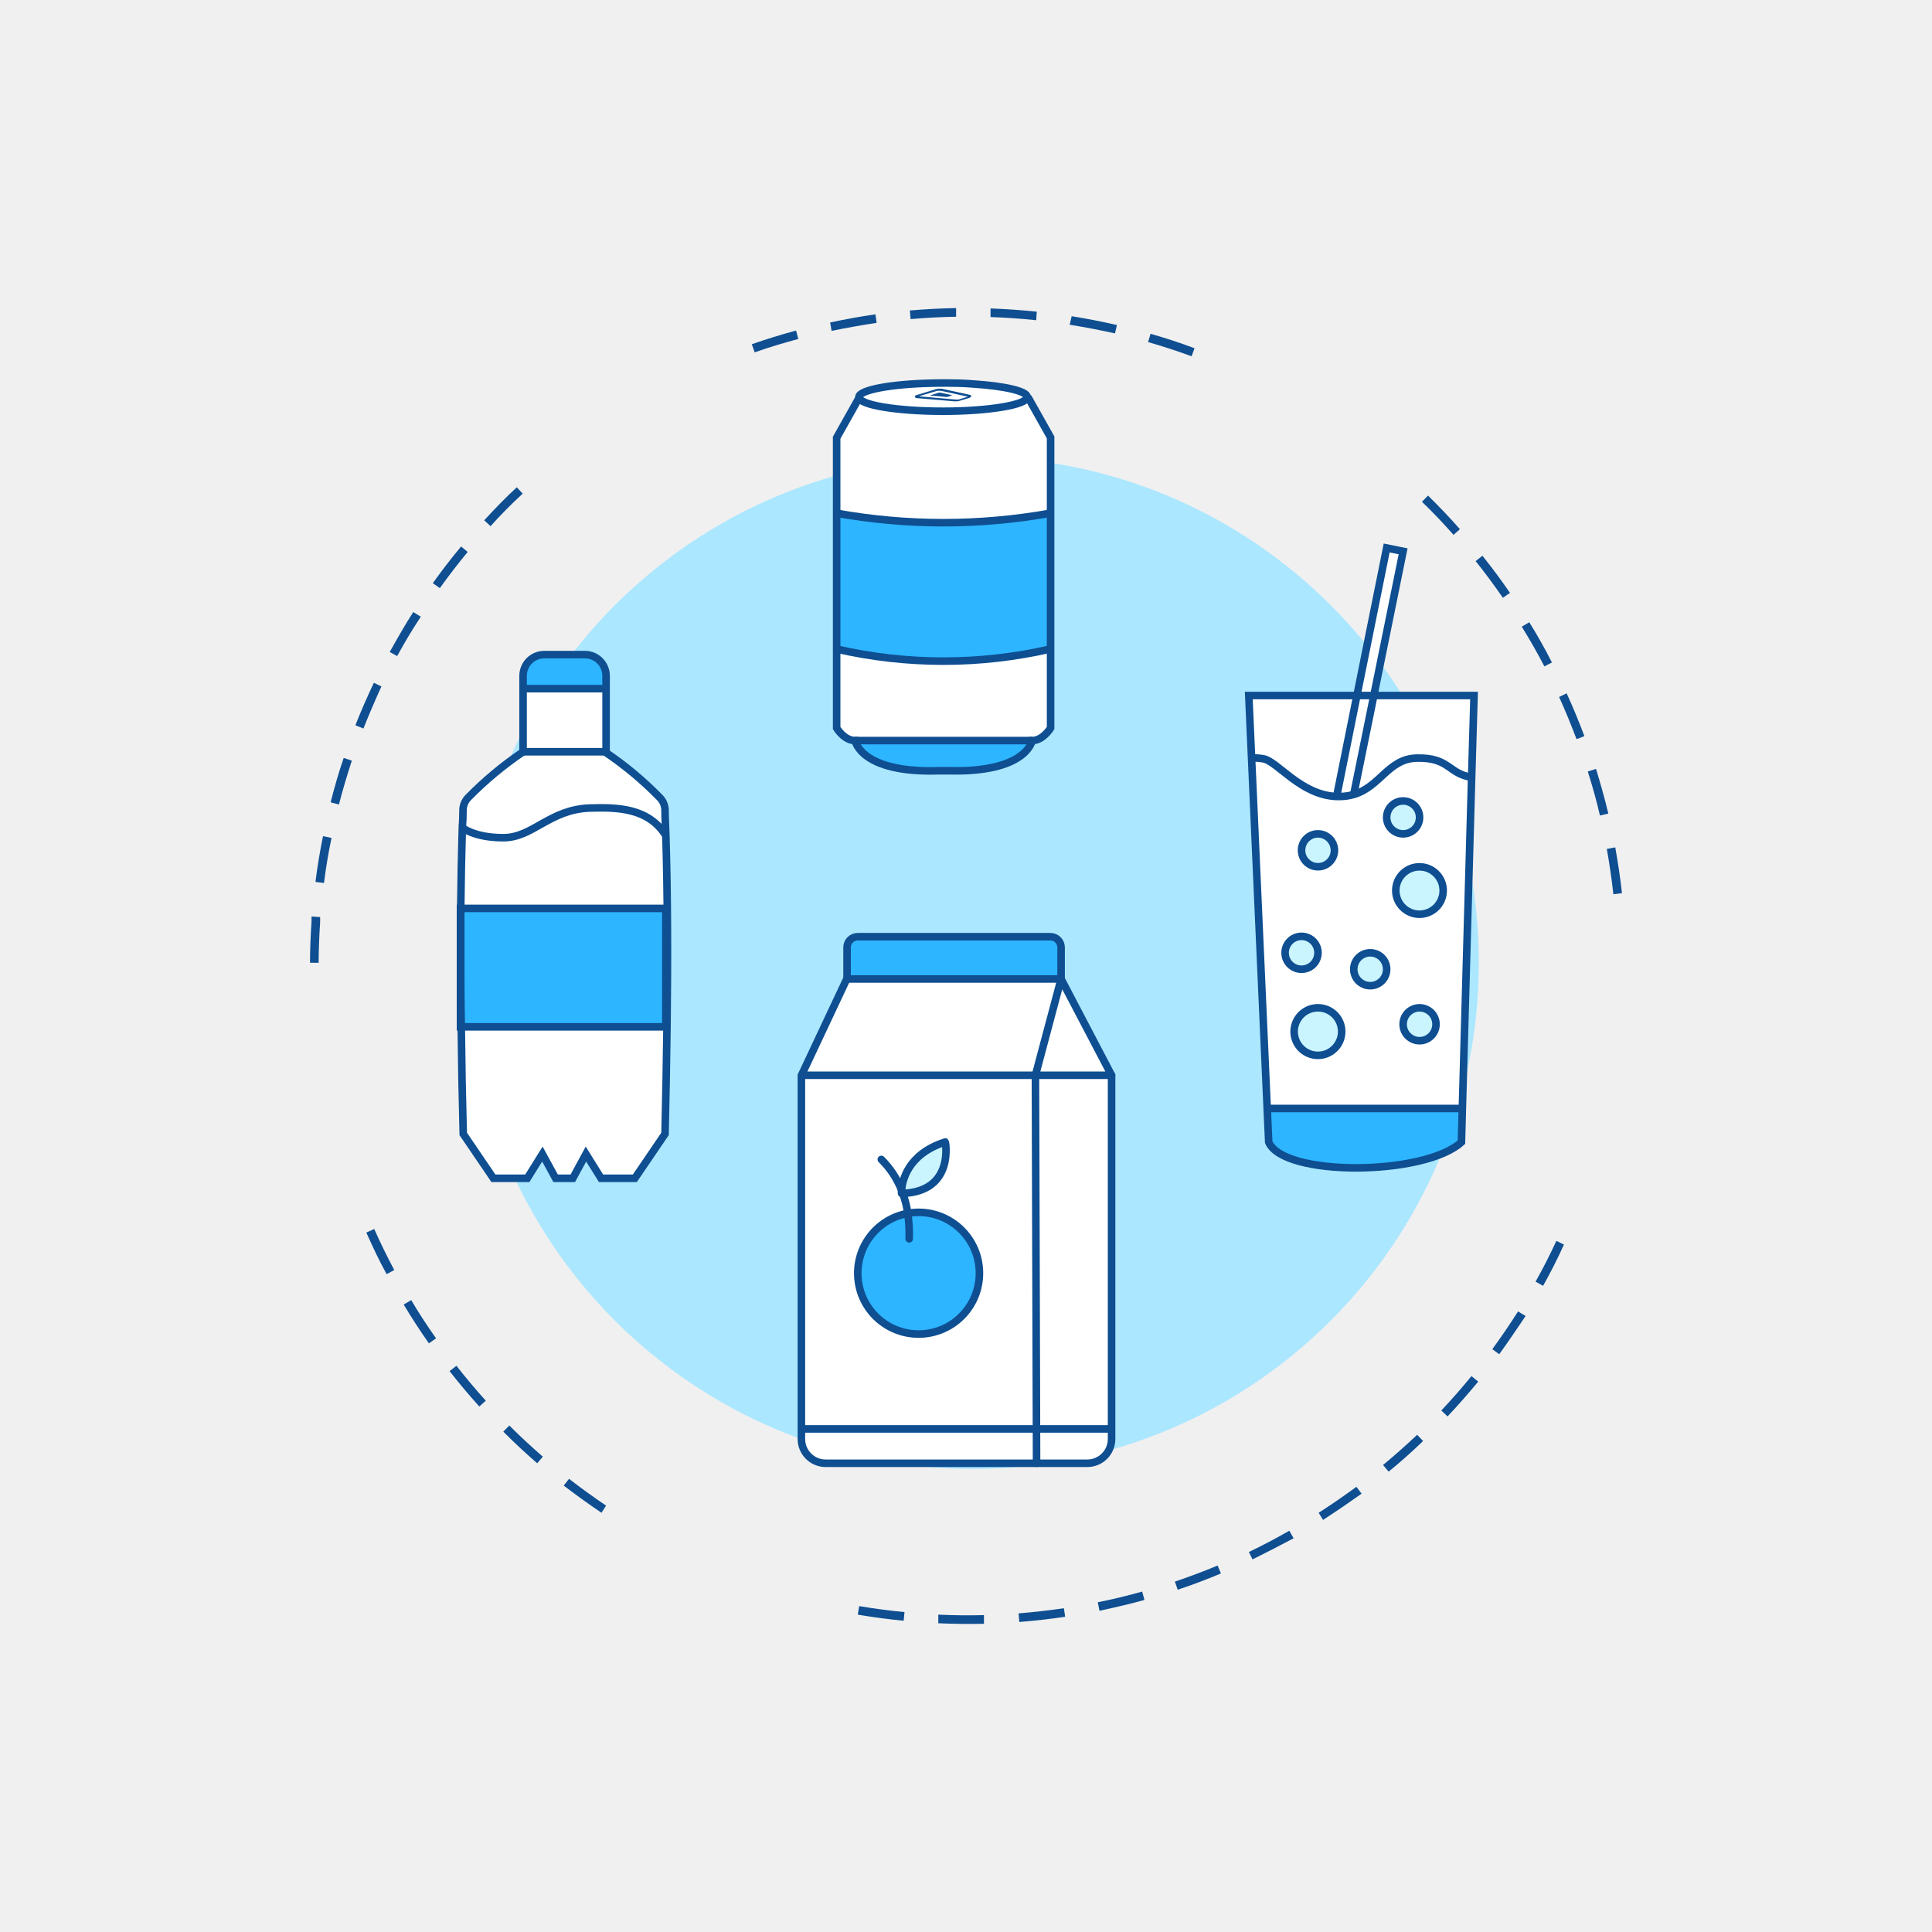
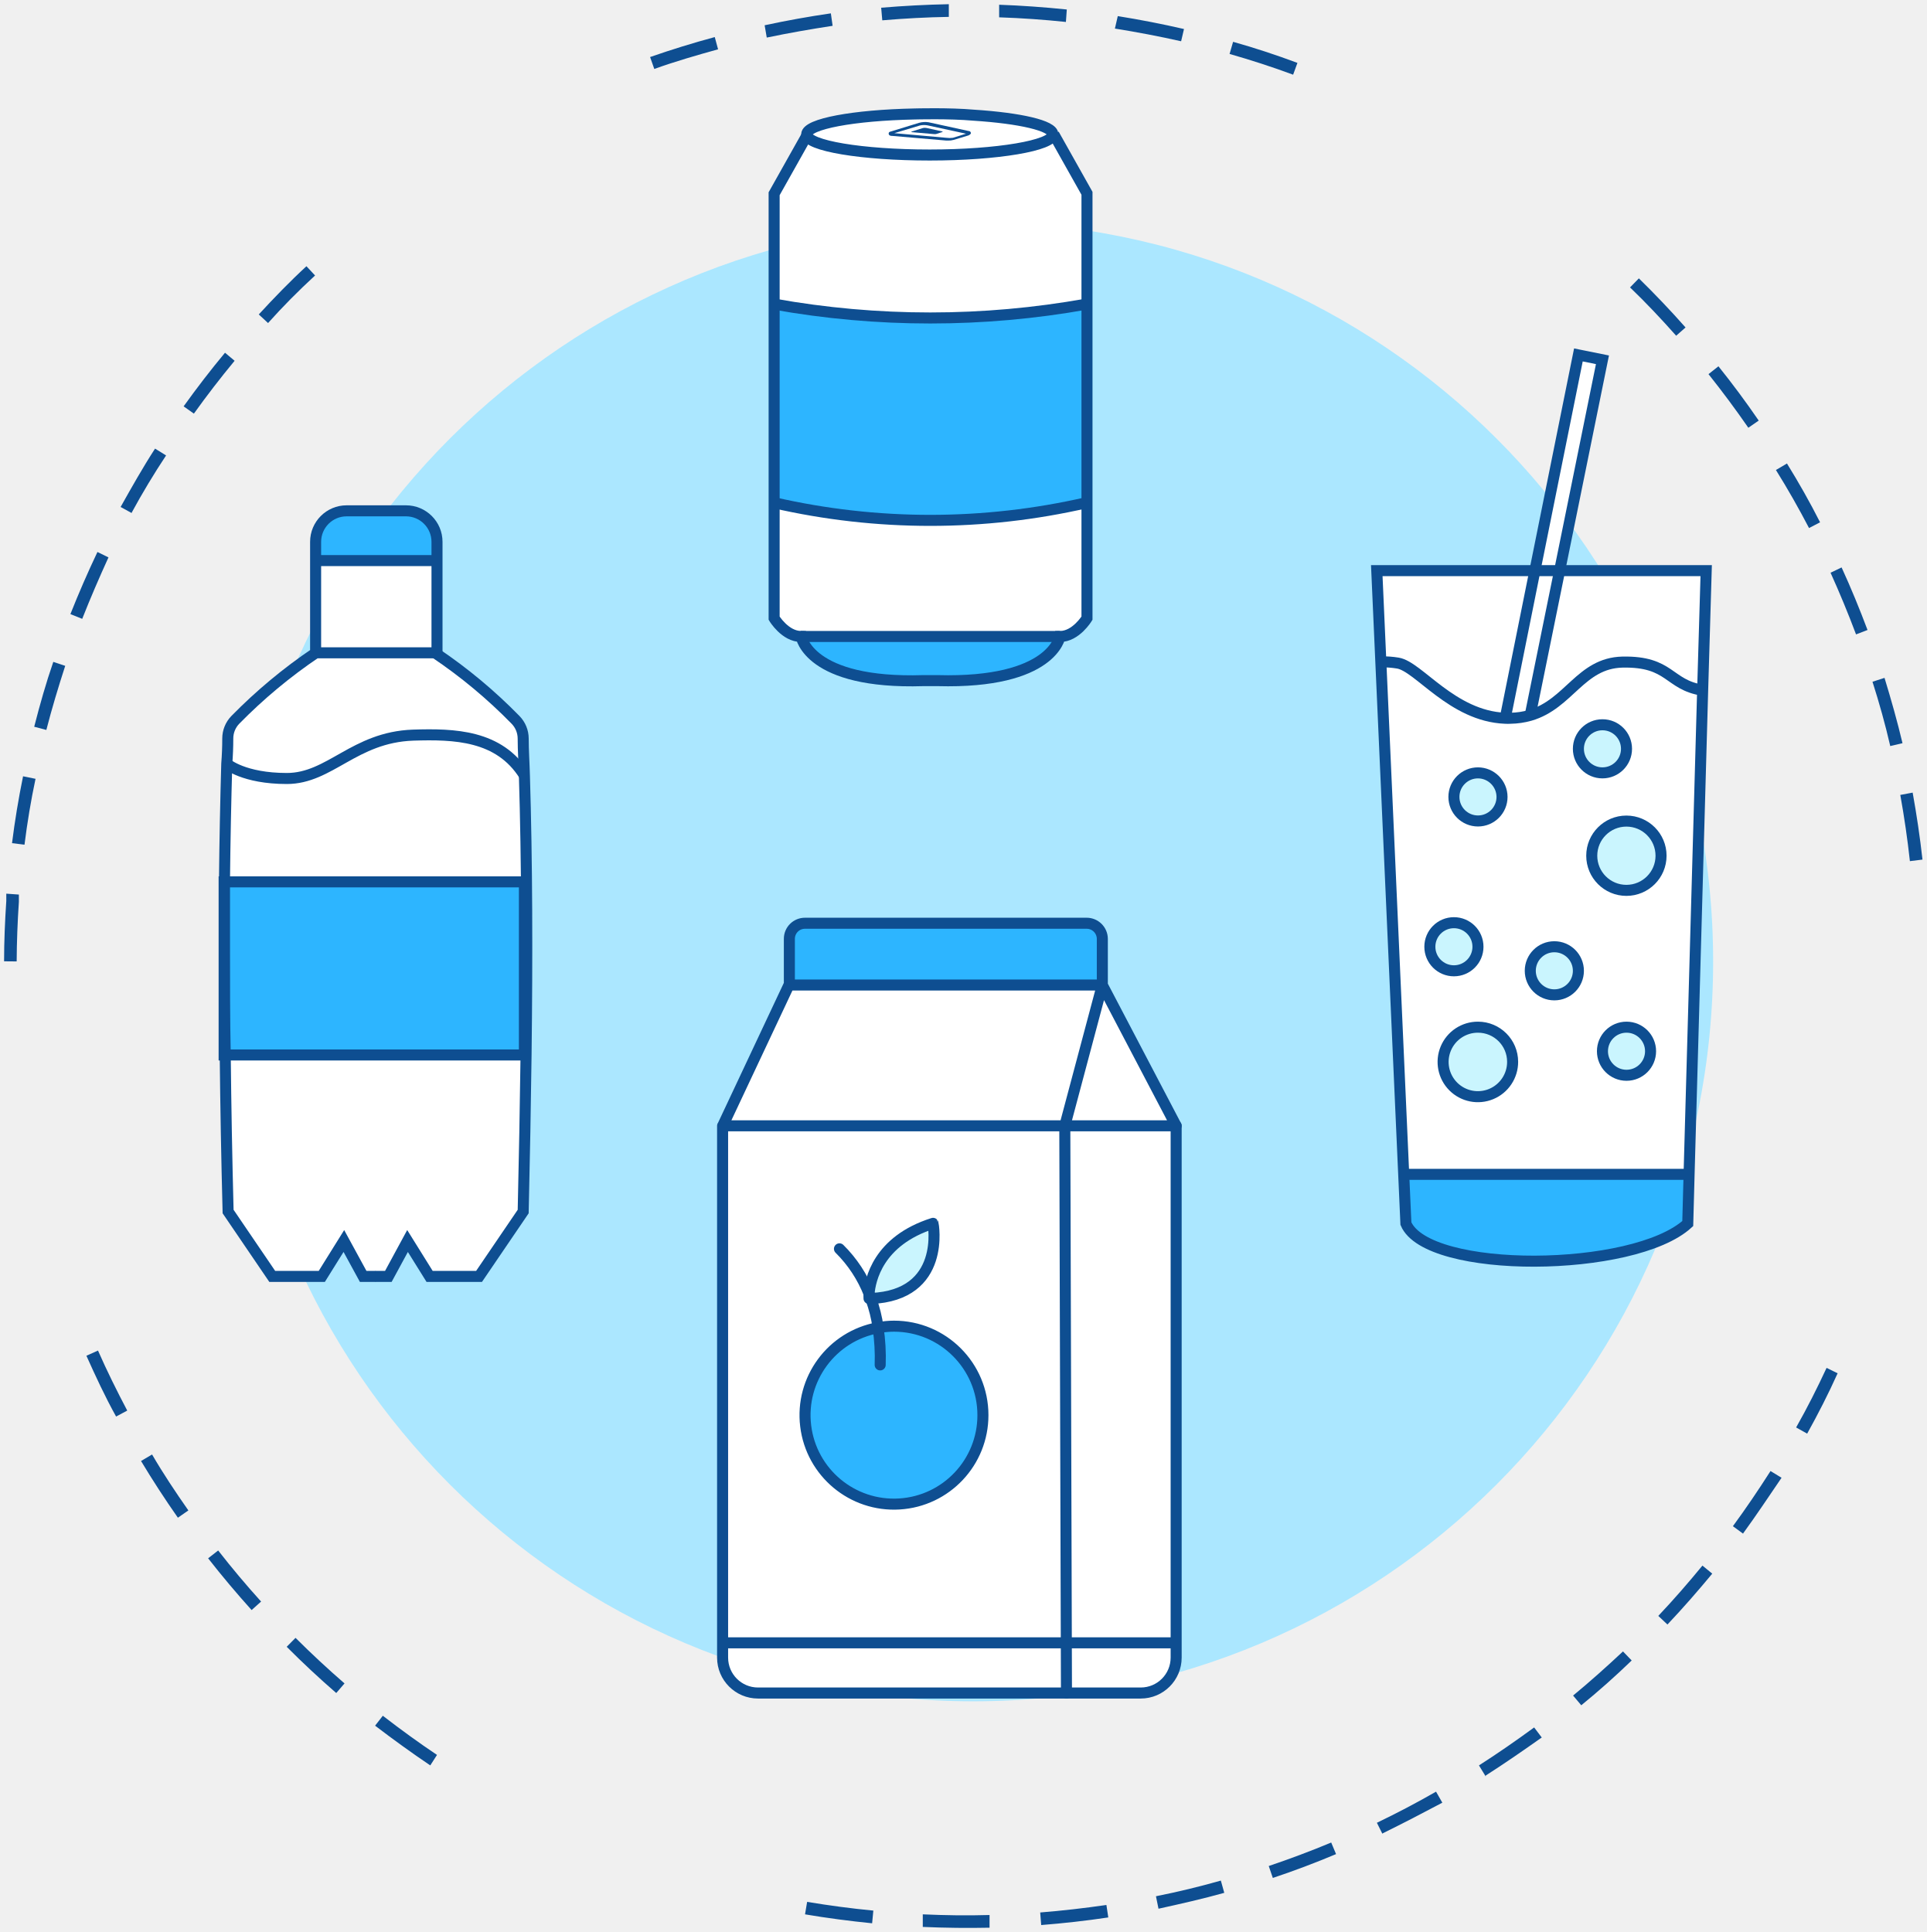
- <svg xmlns="http://www.w3.org/2000/svg" id="Layer_1" data-name="Layer 1" viewBox="0 0 256 256">
+ <svg xmlns="http://www.w3.org/2000/svg" id="Layer_1" data-name="Layer 1" viewBox="40.71 40.44 174.59 175.11">
  <defs>
-     <style>.cls-1{fill:#0e4e91;}.cls-2{fill:#abe7ff;}.cls-3{fill:#fff;}.cls-4,.cls-8{fill:#2db5ff;}.cls-5,.cls-7{fill:none;}.cls-5,.cls-7,.cls-8{stroke:#0e4e91;}.cls-5,.cls-8{stroke-miterlimit:10;}.cls-6{fill:#caf5fe;}.cls-7{stroke-linecap:round;stroke-linejoin:round;}</style>
+     <style>.cls-1{fill:#0e4e91}.cls-3{fill:#fff}.cls-4{fill:#2db5ff}.cls-5,.cls-7{fill:none;stroke:#0e4e91}.cls-5{stroke-miterlimit:10}.cls-6{fill:#caf5fe}.cls-7{stroke-linecap:round;stroke-linejoin:round}</style>
  </defs>
-   <path class="cls-1" d="M124.33,215.09l0-1.14c2,.09,4.05.12,6.05.06l0,1.15C128.44,215.2,126.37,215.18,124.33,215.09Zm-4.59-.33c-2-.2-4.08-.47-6.08-.81l.19-1.13c2,.33,4,.6,6,.79Zm15.32.16-.09-1.14c2-.16,4-.39,6-.68l.17,1.13C139.14,214.53,137.09,214.76,135.06,214.92Zm10.63-1.48-.23-1.13c2-.4,3.95-.87,5.88-1.42l.31,1.11C149.69,212.55,147.69,213,145.69,213.44Zm10.36-2.79-.37-1.08c1.89-.64,3.8-1.35,5.66-2.13l.44,1.05C159.9,209.28,158,210,156.05,210.65Zm9.93-4-.5-1c1.81-.87,3.62-1.82,5.36-2.82l.57,1C169.64,204.77,167.81,205.72,166,206.61Zm-86.28-6.2c-1.69-1.14-3.36-2.35-5-3.6l.7-.9c1.59,1.23,3.24,2.43,4.91,3.55Zm95.64,1-.61-1c1.69-1.08,3.36-2.24,5-3.44l.69.91C178.75,199.1,177.06,200.27,175.34,201.37ZM71.18,193.89c-1.54-1.34-3.05-2.74-4.49-4.19l.8-.81c1.43,1.43,2.92,2.81,4.44,4.13ZM184,195l-.74-.88c1.55-1.28,3.07-2.64,4.52-4l.79.82C187.1,192.36,185.55,193.74,184,195ZM63.51,186.37c-1.35-1.5-2.69-3.09-3.94-4.69l.91-.71c1.24,1.59,2.55,3.15,3.89,4.63Zm128.3,1.31-.83-.78c1.39-1.47,2.72-3,4-4.56l.89.73C194.57,184.64,193.21,186.2,191.81,187.68ZM56.83,178c-1.17-1.67-2.29-3.39-3.34-5.14l1-.59c1,1.72,2.14,3.43,3.29,5.07Zm141.84,1.45-.93-.68c1.19-1.62,2.33-3.31,3.41-5l1,.61C201,176.07,199.87,177.77,198.67,179.42ZM51.23,168.83c-1-1.8-1.86-3.66-2.69-5.51l1.05-.47c.81,1.84,1.71,3.66,2.65,5.44Zm153.24,1.55-1-.56c1-1.76,1.91-3.57,2.76-5.4l1,.49C206.4,166.76,205.46,168.6,204.47,170.38ZM41.08,127.57c0-1.81.08-3.66.2-5.46l0-.67,1.14.08,0,.67c-.12,1.78-.19,3.6-.2,5.39ZM42.93,117l-1.13-.14c.25-2,.59-4.06,1-6.06l1.13.23C43.51,113,43.18,115,42.93,117Zm170.85,1.49c-.22-2-.51-4-.87-6l1.12-.21c.36,2,.66,4,.89,6.07ZM44.91,106.6l-1.1-.29c.51-2,1.08-4,1.73-5.88l1.08.36C46,102.7,45.41,104.65,44.91,106.6ZM212,108.06c-.46-2-1-3.92-1.61-5.83l1.09-.35c.61,2,1.16,3.94,1.63,5.92ZM48.16,96.53l-1.07-.43c.75-1.89,1.57-3.78,2.45-5.63l1,.49C49.71,92.78,48.9,94.65,48.16,96.53ZM208.9,97.94c-.71-1.88-1.48-3.76-2.31-5.59l1-.48c.85,1.85,1.63,3.76,2.35,5.67Zm-156.26-11-1-.55c1-1.78,2-3.56,3.12-5.29l1,.62C54.64,83.4,53.6,85.15,52.64,86.91Zm152,1.36c-.93-1.78-1.93-3.55-3-5.26l1-.59c1.07,1.73,2.09,3.53,3,5.33ZM58.28,77.93l-.93-.66c1.19-1.66,2.45-3.3,3.75-4.86l.87.73C60.69,74.68,59.45,76.3,58.28,77.93Zm140.86,1.28c-1.15-1.65-2.35-3.29-3.61-4.86l.9-.71c1.27,1.58,2.5,3.24,3.65,4.92ZM65,69.72l-.84-.78c1.38-1.5,2.83-3,4.32-4.37l.78.84C67.76,66.79,66.33,68.23,65,69.72ZM192.6,70.87c-1.33-1.5-2.74-3-4.18-4.38l.8-.82c1.46,1.43,2.88,2.92,4.23,4.45ZM100,46.69l-.38-1.08c1.92-.67,3.9-1.28,5.86-1.81l.3,1.11C103.87,45.44,101.92,46,100,46.69Zm57.89.52c-1.89-.7-3.83-1.33-5.76-1.88l.32-1.1c2,.56,3.92,1.2,5.83,1.91Zm-47.7-3.37L110,42.73c2-.43,4-.79,6-1.08l.16,1.13C114.19,43.08,112.19,43.43,110.22,43.84Zm37.55.34c-2-.45-4-.83-6-1.15L142,41.9c2,.32,4,.71,6,1.17Zm-27.08-1.9-.1-1.14c2-.17,4.1-.28,6.13-.32l0,1.15C124.73,42,122.69,42.11,120.69,42.28Zm16.64.15c-2-.21-4-.35-6.05-.42l0-1.14c2,.07,4.09.22,6.13.43Z" />
-   <circle class="cls-2" cx="128.9" cy="127.59" r="67.05" />
-   <path class="cls-3" d="M88.23,110.73c.24,7.8.26,16.33.15,25.33h-.15V120.37H61.05c0-3.7.11-7.28.21-10.71,0,0,1.53,1.38,5.44,1.35s6.1-3.74,11.44-3.93C81.89,107,85.94,107.06,88.23,110.73Z" />
-   <path class="cls-3" d="M88.23,136.06h.15q-.09,6.93-.26,14.19l-4,5.88H79.64l-2-3.21-1.74,3.21H73.59l-1.75-3.21-2,3.21H65.34l-4-5.88q-.18-7.26-.26-14.19Z" />
-   <path class="cls-4" d="M88.23,120.37v15.69H61.09c0-3.33-.07-6.59-.07-9.78q0-3,0-5.91Z" />
-   <path class="cls-3" d="M88.12,107.38c0,1.1.08,2.22.11,3.35-2.29-3.67-6.34-3.77-10.09-3.65-5.34.19-7.53,3.89-11.44,3.93s-5.44-1.35-5.44-1.35q0-1.16.09-2.28a2.42,2.42,0,0,1,.68-1.69,47.16,47.16,0,0,1,7.3-6.08h10.8a46.24,46.24,0,0,1,7.3,6.08A2.43,2.43,0,0,1,88.12,107.38Z" />
-   <polygon class="cls-3" points="80.31 91.25 80.31 99.61 80.13 99.61 69.33 99.61 69.33 91.25 80.31 91.25" />
-   <path class="cls-4" d="M80.31,89.55v1.7h-11v-1.7a2.81,2.81,0,0,1,2.81-2.81H77.5A2.81,2.81,0,0,1,80.31,89.55Z" />
-   <path class="cls-5" d="M80.31,91.25v8.36h-11V89.55a2.81,2.81,0,0,1,2.81-2.81H77.5a2.81,2.81,0,0,1,2.81,2.81Z" />
-   <path class="cls-5" d="M69.33,99.61a47.16,47.16,0,0,0-7.3,6.08,2.42,2.42,0,0,0-.68,1.69q0,1.13-.09,2.28c-.1,3.43-.17,7-.21,10.71q0,2.91,0,5.91c0,3.19,0,6.45.07,9.78q.07,6.93.26,14.19l4,5.88h4.49l2-3.21,1.75,3.21h1.14" />
-   <path class="cls-5" d="M80.13,99.61a46.24,46.24,0,0,1,7.3,6.08,2.43,2.43,0,0,1,.69,1.69c0,1.1.08,2.22.11,3.35.24,7.8.26,16.33.15,25.33q-.09,6.93-.26,14.19l-4,5.88H79.64l-2-3.21-1.74,3.21H74.73" />
-   <path class="cls-5" d="M61.26,109.66S62.79,111,66.7,111s6.1-3.74,11.44-3.93c3.75-.12,7.8,0,10.09,3.65" />
-   <polygon class="cls-5" points="88.23 136.06 61.09 136.06 61.02 136.06 61.02 126.28 61.02 120.37 61.05 120.37 88.23 120.37 88.23 136.06" />
-   <line class="cls-5" x1="69.33" y1="91.25" x2="80.31" y2="91.25" />
-   <path class="cls-3" d="M195.32,92.16,195,103c-3.14-.49-2.89-2.64-7.27-2.55-3.8.09-4.83,3.8-8.37,4.83L182,92.16Z" />
-   <path class="cls-3" d="M177.11,105.54a4,4,0,0,0,.49,0,6.86,6.86,0,0,0,1.77-.26c3.54-1,4.57-4.74,8.37-4.83,4.38-.09,4.13,2.06,7.27,2.55l-1.23,43.87H167.92l-2.08-46.41a8.29,8.29,0,0,1,1.55.11C169.27,100.84,172.32,105.35,177.11,105.54ZM191.23,118a3.14,3.14,0,1,0-3.14,3.15A3.14,3.14,0,0,0,191.23,118Zm-.95,17.73a2.18,2.18,0,1,0-2.18,2.18A2.19,2.19,0,0,0,190.28,135.72Zm-2.18-27.41a2.18,2.18,0,1,0-2.18,2.18A2.18,2.18,0,0,0,188.1,108.31Zm-4.36,20.12a2.18,2.18,0,1,0-2.18,2.18A2.18,2.18,0,0,0,183.74,128.43Zm-6,8.25a3.15,3.15,0,1,0-3.14,3.15A3.14,3.14,0,0,0,177.78,136.68Zm-1-24a2.18,2.18,0,1,0-2.18,2.18A2.18,2.18,0,0,0,176.82,112.67Zm-2.18,13.58a2.18,2.18,0,1,0-2.18,2.18A2.19,2.19,0,0,0,174.64,126.25Z" />
-   <path class="cls-4" d="M193.78,146.88l-.12,4.47c-4.9,4.48-23.58,4.61-25.54,0l-.2-4.47Z" />
-   <path class="cls-6" d="M188.09,114.85A3.15,3.15,0,1,1,185,118,3.14,3.14,0,0,1,188.09,114.85Z" />
+   <path class="cls-1" d="M124.33 215.09v-1.14c2 .09 4.05.12 6.05.06v1.15c-1.94.04-4.01.02-6.05-.07zm-4.59-.33c-2-.2-4.08-.47-6.08-.81l.19-1.13c2 .33 4 .6 6 .79zm15.32.16-.09-1.14c2-.16 4-.39 6-.68l.17 1.13c-2 .3-4.05.53-6.08.69zm10.63-1.48-.23-1.13c2-.4 3.95-.87 5.88-1.42l.31 1.11c-1.96.55-3.96 1-5.96 1.44zm10.36-2.79-.37-1.08c1.89-.64 3.8-1.35 5.66-2.13l.44 1.05c-1.88.79-3.78 1.51-5.73 2.16zm9.93-4-.5-1c1.81-.87 3.62-1.82 5.36-2.82l.57 1c-1.77.94-3.6 1.89-5.41 2.78zm-86.28-6.2c-1.69-1.14-3.36-2.35-5-3.6l.7-.9c1.59 1.23 3.24 2.43 4.91 3.55zm95.64 1-.61-1c1.69-1.08 3.36-2.24 5-3.44l.69.91c-1.67 1.18-3.36 2.35-5.08 3.45zm-104.16-7.56a84.604 84.604 0 0 1-4.49-4.19l.8-.81a86.44 86.44 0 0 0 4.44 4.13zM184 195l-.74-.88c1.55-1.28 3.07-2.64 4.52-4l.79.82c-1.47 1.42-3.02 2.8-4.57 4.06zm-120.49-8.63c-1.35-1.5-2.69-3.09-3.94-4.69l.91-.71c1.24 1.59 2.55 3.15 3.89 4.63zm128.3 1.31-.83-.78c1.39-1.47 2.72-3 4-4.56l.89.73c-1.3 1.57-2.66 3.13-4.06 4.61zM56.83 178a86.879 86.879 0 0 1-3.34-5.14l1-.59c1 1.72 2.14 3.43 3.29 5.07zm141.84 1.45-.93-.68c1.19-1.62 2.33-3.31 3.41-5l1 .61c-1.15 1.69-2.28 3.39-3.48 5.04zM51.23 168.83c-1-1.8-1.86-3.66-2.69-5.51l1.05-.47c.81 1.84 1.71 3.66 2.65 5.44zm153.24 1.55-1-.56c1-1.76 1.91-3.57 2.76-5.4l1 .49c-.83 1.85-1.77 3.69-2.76 5.47zM41.08 127.57c0-1.81.08-3.66.2-5.46v-.67l1.14.08v.67c-.12 1.78-.19 3.6-.2 5.39zM42.93 117l-1.13-.14c.25-2 .59-4.06 1-6.06l1.13.23c-.42 1.97-.75 3.97-1 5.97zm170.85 1.49c-.22-2-.51-4-.87-6l1.12-.21c.36 2 .66 4 .89 6.07zM44.91 106.6l-1.1-.29c.51-2 1.08-4 1.73-5.88l1.08.36c-.62 1.91-1.21 3.86-1.71 5.81zM212 108.06c-.46-2-1-3.92-1.61-5.83l1.09-.35c.61 2 1.16 3.94 1.63 5.92zM48.16 96.53l-1.07-.43c.75-1.89 1.57-3.78 2.45-5.63l1 .49c-.83 1.82-1.64 3.69-2.38 5.57zm160.74 1.41a93.83 93.83 0 0 0-2.31-5.59l1-.48c.85 1.85 1.63 3.76 2.35 5.67zm-156.26-11-1-.55c1-1.78 2-3.56 3.12-5.29l1 .62a68.571 68.571 0 0 0-3.12 5.19zm152 1.36c-.93-1.78-1.93-3.55-3-5.26l1-.59c1.07 1.73 2.09 3.53 3 5.33zM58.28 77.93l-.93-.66c1.19-1.66 2.45-3.3 3.75-4.86l.87.73a85.81 85.81 0 0 0-3.69 4.79zm140.86 1.28a89.853 89.853 0 0 0-3.61-4.86l.9-.71c1.27 1.58 2.5 3.24 3.65 4.92zM65 69.72l-.84-.78c1.38-1.5 2.83-3 4.32-4.37l.78.84c-1.5 1.38-2.93 2.82-4.26 4.31zm127.6 1.15c-1.33-1.5-2.74-3-4.18-4.38l.8-.82c1.46 1.43 2.88 2.92 4.23 4.45zM100 46.69l-.38-1.08c1.92-.67 3.9-1.28 5.86-1.81l.3 1.11c-1.91.53-3.86 1.09-5.78 1.78zm57.89.52c-1.89-.7-3.83-1.33-5.76-1.88l.32-1.1c2 .56 3.92 1.2 5.83 1.91zm-47.7-3.37-.19-1.11c2-.43 4-.79 6-1.08l.16 1.13c-1.97.3-3.97.65-5.94 1.06zm37.55.34c-2-.45-4-.83-6-1.15l.26-1.13c2 .32 4 .71 6 1.17zm-27.08-1.9-.1-1.14c2-.17 4.1-.28 6.13-.32v1.15c-1.96.03-4 .14-6 .31zm16.64.15c-2-.21-4-.35-6.05-.42v-1.14c2 .07 4.09.22 6.13.43z" />
+   <circle cx="128.9" cy="127.59" r="67.05" style="fill:#abe7ff" />
+   <path class="cls-3" d="M88.23 110.73c.24 7.8.26 16.33.15 25.33h-.15v-15.69H61.05c0-3.7.11-7.28.21-10.71 0 0 1.53 1.38 5.44 1.35s6.1-3.74 11.44-3.93c3.75-.08 7.8-.02 10.09 3.65zm0 25.33h.15q-.09 6.93-.26 14.19l-4 5.88h-4.48l-2-3.21-1.74 3.21h-2.31l-1.75-3.21-2 3.21h-4.5l-4-5.88q-.18-7.26-.26-14.19z" />
+   <path class="cls-4" d="M88.23 120.37v15.69H61.09c0-3.33-.07-6.59-.07-9.78v-5.91z" />
+   <path class="cls-3" d="M88.12 107.38c0 1.1.08 2.22.11 3.35-2.29-3.67-6.34-3.77-10.09-3.65-5.34.19-7.53 3.89-11.44 3.93s-5.44-1.35-5.44-1.35q0-1.16.09-2.28a2.42 2.42 0 0 1 .68-1.69 47.16 47.16 0 0 1 7.3-6.08h10.8a46.24 46.24 0 0 1 7.3 6.08 2.43 2.43 0 0 1 .69 1.69zm-7.81-16.13v8.36H69.33v-8.36h10.98z" />
+   <path class="cls-4" d="M80.31 89.55v1.7h-11v-1.7a2.81 2.81 0 0 1 2.81-2.81h5.38a2.81 2.81 0 0 1 2.81 2.81z" />
+   <path class="cls-5" d="M80.31 91.25v8.36h-11V89.55a2.81 2.81 0 0 1 2.81-2.81h5.38a2.81 2.81 0 0 1 2.81 2.81zm-10.98 8.36a47.16 47.16 0 0 0-7.3 6.08 2.42 2.42 0 0 0-.68 1.69q0 1.13-.09 2.28c-.1 3.43-.17 7-.21 10.71v5.91c0 3.19 0 6.45.07 9.78q.07 6.93.26 14.19l4 5.88h4.49l2-3.21 1.75 3.21h1.14" />
+   <path class="cls-5" d="M80.13 99.61a46.24 46.24 0 0 1 7.3 6.08 2.43 2.43 0 0 1 .69 1.69c0 1.1.08 2.22.11 3.35.24 7.8.26 16.33.15 25.33q-.09 6.93-.26 14.19l-4 5.88h-4.48l-2-3.21-1.74 3.21h-1.17" />
+   <path class="cls-5" d="M61.26 109.66S62.79 111 66.7 111s6.1-3.74 11.44-3.93c3.75-.12 7.8 0 10.09 3.65m0 25.34H61.02v-15.69h27.21v15.69zm-18.9-44.81h10.98" />
+   <path class="cls-3" d="M195.32 92.16 195 103c-3.14-.49-2.89-2.64-7.27-2.55-3.8.09-4.83 3.8-8.37 4.83L182 92.16z" />
+   <path class="cls-3" d="M177.11 105.54a4 4 0 0 0 .49 0 6.86 6.86 0 0 0 1.77-.26c3.54-1 4.57-4.74 8.37-4.83 4.38-.09 4.13 2.06 7.27 2.55l-1.23 43.87h-25.86l-2.08-46.41a8.29 8.29 0 0 1 1.55.11c1.88.27 4.93 4.78 9.72 4.97zM191.23 118a3.14 3.14 0 1 0-3.14 3.15 3.14 3.14 0 0 0 3.14-3.15zm-.95 17.73a2.18 2.18 0 1 0-2.18 2.18 2.19 2.19 0 0 0 2.18-2.19zm-2.18-27.41a2.18 2.18 0 1 0-2.18 2.18 2.18 2.18 0 0 0 2.18-2.19zm-4.36 20.12a2.18 2.18 0 1 0-2.18 2.18 2.18 2.18 0 0 0 2.18-2.19zm-6 8.25a3.15 3.15 0 1 0-3.14 3.15 3.14 3.14 0 0 0 3.18-3.16zm-1-24a2.18 2.18 0 1 0-2.18 2.18 2.18 2.18 0 0 0 2.26-2.2zm-2.18 13.58a2.18 2.18 0 1 0-2.18 2.18 2.19 2.19 0 0 0 2.26-2.2z" />
+   <path class="cls-4" d="m193.78 146.88-.12 4.47c-4.9 4.48-23.58 4.61-25.54 0l-.2-4.47z" />
+   <path class="cls-6" d="M188.09 114.85A3.15 3.15 0 1 1 185 118a3.14 3.14 0 0 1 3.09-3.15z" />
  <circle class="cls-6" cx="188.1" cy="135.72" r="2.18" />
  <circle class="cls-6" cx="185.92" cy="108.31" r="2.18" />
-   <polygon class="cls-3" points="185.92 73.05 182.04 92.16 179.8 92.16 183.74 72.61 185.92 73.05" />
+   <path class="cls-3" d="m185.92 73.05-3.88 19.11h-2.24l3.94-19.55 2.18.44z" />
  <circle class="cls-6" cx="181.56" cy="128.43" r="2.18" />
-   <path class="cls-3" d="M182,92.16l-2.67,13.13a6.86,6.86,0,0,1-1.77.26,4,4,0,0,1-.49,0l2.69-13.38Z" />
-   <path class="cls-3" d="M179.8,92.16l-2.69,13.38c-4.79-.19-7.84-4.7-9.72-5a8.29,8.29,0,0,0-1.55-.11l-.37-8.31Z" />
-   <path class="cls-6" d="M174.64,133.54a3.15,3.15,0,1,1-3.15,3.14A3.14,3.14,0,0,1,174.64,133.54Z" />
-   <path class="cls-6" d="M174.64,110.49a2.18,2.18,0,1,1-2.18,2.18A2.18,2.18,0,0,1,174.64,110.49Z" />
+   <path class="cls-3" d="m182 92.16-2.67 13.13a6.86 6.86 0 0 1-1.77.26 4 4 0 0 1-.49 0l2.69-13.38z" />
+   <path class="cls-3" d="m179.8 92.16-2.69 13.38c-4.79-.19-7.84-4.7-9.72-5a8.29 8.29 0 0 0-1.55-.11l-.37-8.31z" />
+   <path class="cls-6" d="M174.64 133.54a3.15 3.15 0 1 1-3.15 3.14 3.14 3.14 0 0 1 3.15-3.14zm0-23.05a2.18 2.18 0 1 1-2.18 2.18 2.18 2.18 0 0 1 2.18-2.18z" />
  <circle class="cls-6" cx="172.46" cy="126.25" r="2.18" />
-   <path class="cls-5" d="M165.84,100.47l-.37-8.31h29.85L195,103l-1.23,43.87-.12,4.47c-4.9,4.48-23.58,4.61-25.54,0l-.2-4.47Z" />
-   <path class="cls-5" d="M195,103c-3.14-.49-2.89-2.64-7.27-2.55-3.8.09-4.83,3.8-8.37,4.83a6.86,6.86,0,0,1-1.77.26,4,4,0,0,1-.49,0c-4.79-.19-7.84-4.7-9.72-5a8.29,8.29,0,0,0-1.55-.11" />
-   <path class="cls-5" d="M176.82,112.67a2.18,2.18,0,1,1-2.18-2.18A2.19,2.19,0,0,1,176.82,112.67Z" />
+   <path class="cls-5" d="m165.84 100.47-.37-8.31h29.85L195 103l-1.23 43.87-.12 4.47c-4.9 4.48-23.58 4.61-25.54 0l-.2-4.47z" />
+   <path class="cls-5" d="M195 103c-3.14-.49-2.89-2.64-7.27-2.55-3.8.09-4.83 3.8-8.37 4.83a6.86 6.86 0 0 1-1.77.26 4 4 0 0 1-.49 0c-4.79-.19-7.84-4.7-9.72-5a8.29 8.29 0 0 0-1.55-.11m10.99 12.24a2.18 2.18 0 1 1-2.18-2.18 2.19 2.19 0 0 1 2.18 2.18z" />
  <circle class="cls-5" cx="181.56" cy="128.43" r="2.18" />
  <circle class="cls-5" cx="188.1" cy="135.72" r="2.18" />
  <circle class="cls-5" cx="172.46" cy="126.25" r="2.18" />
-   <path class="cls-5" d="M191.23,118a3.14,3.14,0,1,1-3.14-3.14A3.14,3.14,0,0,1,191.23,118Z" />
-   <path class="cls-5" d="M177.78,136.68a3.15,3.15,0,1,1-3.14-3.14A3.14,3.14,0,0,1,177.78,136.68Z" />
+   <path class="cls-5" d="M191.23 118a3.14 3.14 0 1 1-3.14-3.14 3.14 3.14 0 0 1 3.14 3.14zm-13.45 18.68a3.15 3.15 0 1 1-3.14-3.14 3.14 3.14 0 0 1 3.14 3.14z" />
  <circle class="cls-5" cx="185.92" cy="108.31" r="2.18" />
-   <polyline class="cls-5" points="179.37 105.29 182.04 92.16 185.92 73.05 183.74 72.61 179.8 92.16 177.11 105.54 177.11 105.55" />
-   <line class="cls-5" x1="167.92" y1="146.88" x2="193.78" y2="146.88" />
-   <path class="cls-3" d="M110.83,96.47V86a63.4,63.4,0,0,0,28.35,0V96.47s-1,1.66-2.45,1.66H113.28C111.82,98.13,110.83,96.47,110.83,96.47Z" />
-   <path class="cls-4" d="M110.83,86V68a80.36,80.36,0,0,0,28.35,0V86A63.4,63.4,0,0,1,110.83,86Z" />
-   <path class="cls-3" d="M113.81,52.62c0,1,5,1.87,11.15,1.87s11.16-.84,11.16-1.87h.09l3,5.34V68a80.36,80.36,0,0,1-28.35,0V58Z" />
-   <path class="cls-4" d="M124.35,102.08c-10.4.33-11.07-4-11.07-4h23.45s-.67,4.28-11.08,4Z" />
-   <path class="cls-3" d="M113.81,52.62c0-.95,4.26-1.74,9.77-1.85,0,0,3.13-.09,5.37.11,4.19.27,7.17.95,7.17,1.74,0,1-5,1.87-11.16,1.87S113.81,53.65,113.81,52.62Z" />
-   <path class="cls-5" d="M113.81,52.62c0-.95,4.26-1.74,9.77-1.85,0,0,3.13-.09,5.37.11,4.19.27,7.17.95,7.17,1.74,0,1-5,1.87-11.16,1.87S113.81,53.65,113.81,52.62Z" />
-   <path class="cls-5" d="M136.21,52.62l3,5.34V96.47s-1,1.66-2.45,1.66c0,0-.67,4.28-11.08,4h-1.3c-10.4.33-11.07-4-11.07-4-1.46,0-2.45-1.66-2.45-1.66V58l3-5.34" />
-   <path class="cls-5" d="M110.83,86a63.4,63.4,0,0,0,28.35,0" />
-   <path class="cls-5" d="M110.83,68a80.36,80.36,0,0,0,28.35,0" />
-   <line class="cls-5" x1="113.28" y1="98.13" x2="136.73" y2="98.13" />
-   <path class="cls-1" d="M126.61,53.18h-.15l-4.87-.42c-.09,0-.33,0-.35-.19s.17-.2.22-.22l2.54-.78a2.06,2.06,0,0,1,.85-.05l3.61.79c.15,0,.22.09.23.19s-.18.2-.24.22l-1.32.4A1.68,1.68,0,0,1,126.61,53.18Zm-4.86-.67,4.73.42a2.13,2.13,0,0,0,.58,0l1.19-.37-3.45-.75a1.76,1.76,0,0,0-.72,0Z" />
-   <path class="cls-1" d="M125.53,52.59a.88.88,0,0,1-.24,0l-1.93-.17c-.1,0-.12,0,0-.07l1-.31a.81.81,0,0,1,.31,0l1.42.31c.07,0,.07,0,0,.06Z" />
-   <path class="cls-6" d="M125.27,151.33s1.23,6.52-5.65,6.8a2.26,2.26,0,0,0-.15-.41C119.57,156.5,120.26,152.92,125.27,151.33Z" />
-   <path class="cls-4" d="M120.28,160.78a7.64,7.64,0,0,1,1.44-.14,8.12,8.12,0,1,1-1.44.14Z" />
-   <path class="cls-3" d="M121.72,160.64a7.64,7.64,0,0,0-1.44.14,8,8,0,1,0,1.44-.14Zm-2.1-2.51c6.88-.28,5.65-6.8,5.65-6.8-5,1.59-5.7,5.17-5.8,6.39a3.33,3.33,0,0,0,0,.42Zm17.58-15.65.15,51.41H109.4a3.21,3.21,0,0,1-3.21-3.21v-48.2Z" />
-   <path class="cls-3" d="M147.29,142.48v48.2a3.21,3.21,0,0,1-3.21,3.21h-6.73l-.15-51.41Z" />
-   <polygon class="cls-3" points="140.6 129.72 147.29 142.48 137.2 142.48 140.6 129.72" />
-   <path class="cls-4" d="M140.6,125.53v4.19H112.24v-4.19a1.41,1.41,0,0,1,1.42-1.41h25.52A1.42,1.42,0,0,1,140.6,125.53Z" />
-   <polygon class="cls-3" points="140.6 129.72 137.2 142.48 106.19 142.48 112.24 129.72 140.6 129.72" />
-   <path class="cls-7" d="M140.6,129.72H112.24v-4.19a1.41,1.41,0,0,1,1.42-1.41h25.52a1.42,1.42,0,0,1,1.42,1.41Z" />
-   <path class="cls-7" d="M106.19,142.48v48.2a3.21,3.21,0,0,0,3.21,3.21h27.95l-.15-51.41h10.09l-6.69-12.76-3.4,12.76h-31l6-12.76" />
-   <path class="cls-7" d="M137.35,193.89h6.73a3.21,3.21,0,0,0,3.21-3.21v-48.2" />
-   <path class="cls-7" d="M129.78,168.7a8.06,8.06,0,1,1-9.5-7.92,7.64,7.64,0,0,1,1.44-.14A8.06,8.06,0,0,1,129.78,168.7Z" />
-   <path class="cls-7" d="M116.78,153.63a11.79,11.79,0,0,1,2.69,4.09,2.26,2.26,0,0,1,.15.41,12.39,12.39,0,0,1,.66,2.65,18.37,18.37,0,0,1,.19,3.37" />
-   <path class="cls-7" d="M119.62,158.13h-.16a3.33,3.33,0,0,1,0-.42c.1-1.22.79-4.8,5.8-6.39C125.27,151.33,126.5,157.85,119.62,158.13Z" />
-   <line class="cls-8" x1="106.19" y1="189.34" x2="147.29" y2="189.34" />
+   <path class="cls-5" d="m179.37 105.29 2.67-13.13 3.88-19.11-2.18-.44-3.94 19.55-2.69 13.38v.01m-9.19 41.33h25.86" />
+   <path class="cls-3" d="M110.83 96.47V86a63.4 63.4 0 0 0 28.35 0v10.47s-1 1.66-2.45 1.66h-23.45c-1.46 0-2.45-1.66-2.45-1.66z" />
+   <path class="cls-4" d="M110.83 86V68a80.36 80.36 0 0 0 28.35 0v18a63.4 63.4 0 0 1-28.35 0z" />
+   <path class="cls-3" d="M113.81 52.62c0 1 5 1.87 11.15 1.87s11.16-.84 11.16-1.87h.09l3 5.34V68a80.36 80.36 0 0 1-28.35 0V58z" />
+   <path class="cls-4" d="M124.35 102.08c-10.4.33-11.07-4-11.07-4h23.45s-.67 4.28-11.08 4z" />
+   <path class="cls-3" d="M113.81 52.62c0-.95 4.26-1.74 9.77-1.85 0 0 3.13-.09 5.37.11 4.19.27 7.17.95 7.17 1.74 0 1-5 1.87-11.16 1.87s-11.15-.84-11.15-1.87z" />
+   <path class="cls-5" d="M113.81 52.62c0-.95 4.26-1.74 9.77-1.85 0 0 3.13-.09 5.37.11 4.19.27 7.17.95 7.17 1.74 0 1-5 1.87-11.16 1.87s-11.15-.84-11.15-1.87z" />
+   <path class="cls-5" d="m136.21 52.62 3 5.34v38.51s-1 1.66-2.45 1.66c0 0-.67 4.28-11.08 4h-1.3c-10.4.33-11.07-4-11.07-4-1.46 0-2.45-1.66-2.45-1.66V58l3-5.34" />
+   <path class="cls-5" d="M110.83 86a63.4 63.4 0 0 0 28.35 0m-28.35-18a80.36 80.36 0 0 0 28.35 0m-25.9 30.13h23.45" />
+   <path class="cls-1" d="M126.61 53.18h-.15l-4.87-.42c-.09 0-.33 0-.35-.19s.17-.2.22-.22l2.54-.78a2.06 2.06 0 0 1 .85-.05l3.61.79c.15 0 .22.09.23.19s-.18.2-.24.22l-1.32.4a1.68 1.68 0 0 1-.52.06zm-4.86-.67 4.73.42a2.13 2.13 0 0 0 .58 0l1.19-.37-3.45-.75a1.76 1.76 0 0 0-.72 0z" />
+   <path class="cls-1" d="M125.53 52.59a.88.88 0 0 1-.24 0l-1.93-.17c-.1 0-.12 0 0-.07l1-.31a.81.81 0 0 1 .31 0l1.42.31c.07 0 .07 0 0 .06z" />
+   <path class="cls-6" d="M125.27 151.33s1.23 6.52-5.65 6.8a2.26 2.26 0 0 0-.15-.41c.1-1.22.79-4.8 5.8-6.39z" />
+   <path class="cls-4" d="M120.28 160.78a7.64 7.64 0 0 1 1.44-.14 8.12 8.12 0 1 1-1.44.14z" />
+   <path class="cls-3" d="M121.72 160.64a7.64 7.64 0 0 0-1.44.14 8 8 0 1 0 1.44-.14zm-2.1-2.51c6.88-.28 5.65-6.8 5.65-6.8-5 1.59-5.7 5.17-5.8 6.39a3.33 3.33 0 0 0 0 .42zm17.58-15.65.15 51.41H109.4a3.21 3.21 0 0 1-3.21-3.21v-48.2z" />
+   <path class="cls-3" d="M147.29 142.48v48.2a3.21 3.21 0 0 1-3.21 3.21h-6.73l-.15-51.41zm-6.69-12.76 6.69 12.76H137.2l3.4-12.76z" />
+   <path class="cls-4" d="M140.6 125.53v4.19h-28.36v-4.19a1.41 1.41 0 0 1 1.42-1.41h25.52a1.42 1.42 0 0 1 1.42 1.41z" />
+   <path class="cls-3" d="m140.6 129.72-3.4 12.76h-31.01l6.05-12.76h28.36z" />
+   <path class="cls-7" d="M140.6 129.72h-28.36v-4.19a1.41 1.41 0 0 1 1.42-1.41h25.52a1.42 1.42 0 0 1 1.42 1.41zm-34.41 12.76v48.2a3.21 3.21 0 0 0 3.21 3.21h27.95l-.15-51.41h10.09l-6.69-12.76-3.4 12.76h-31l6-12.76" />
+   <path class="cls-7" d="M137.35 193.89h6.73a3.21 3.21 0 0 0 3.21-3.21v-48.2m-17.51 26.22a8.06 8.06 0 1 1-9.5-7.92 7.64 7.64 0 0 1 1.44-.14 8.06 8.06 0 0 1 8.06 8.06z" />
+   <path class="cls-7" d="M116.78 153.63a11.79 11.79 0 0 1 2.69 4.09 2.26 2.26 0 0 1 .15.41 12.39 12.39 0 0 1 .66 2.65 18.37 18.37 0 0 1 .19 3.37" />
+   <path class="cls-7" d="M119.62 158.13h-.16a3.33 3.33 0 0 1 0-.42c.1-1.22.79-4.8 5.8-6.39.01.01 1.24 6.53-5.64 6.81z" />
+   <path style="stroke-miterlimit:10;stroke:#0e4e91;fill:#2db5ff" d="M106.19 189.34h41.1" />
</svg>
